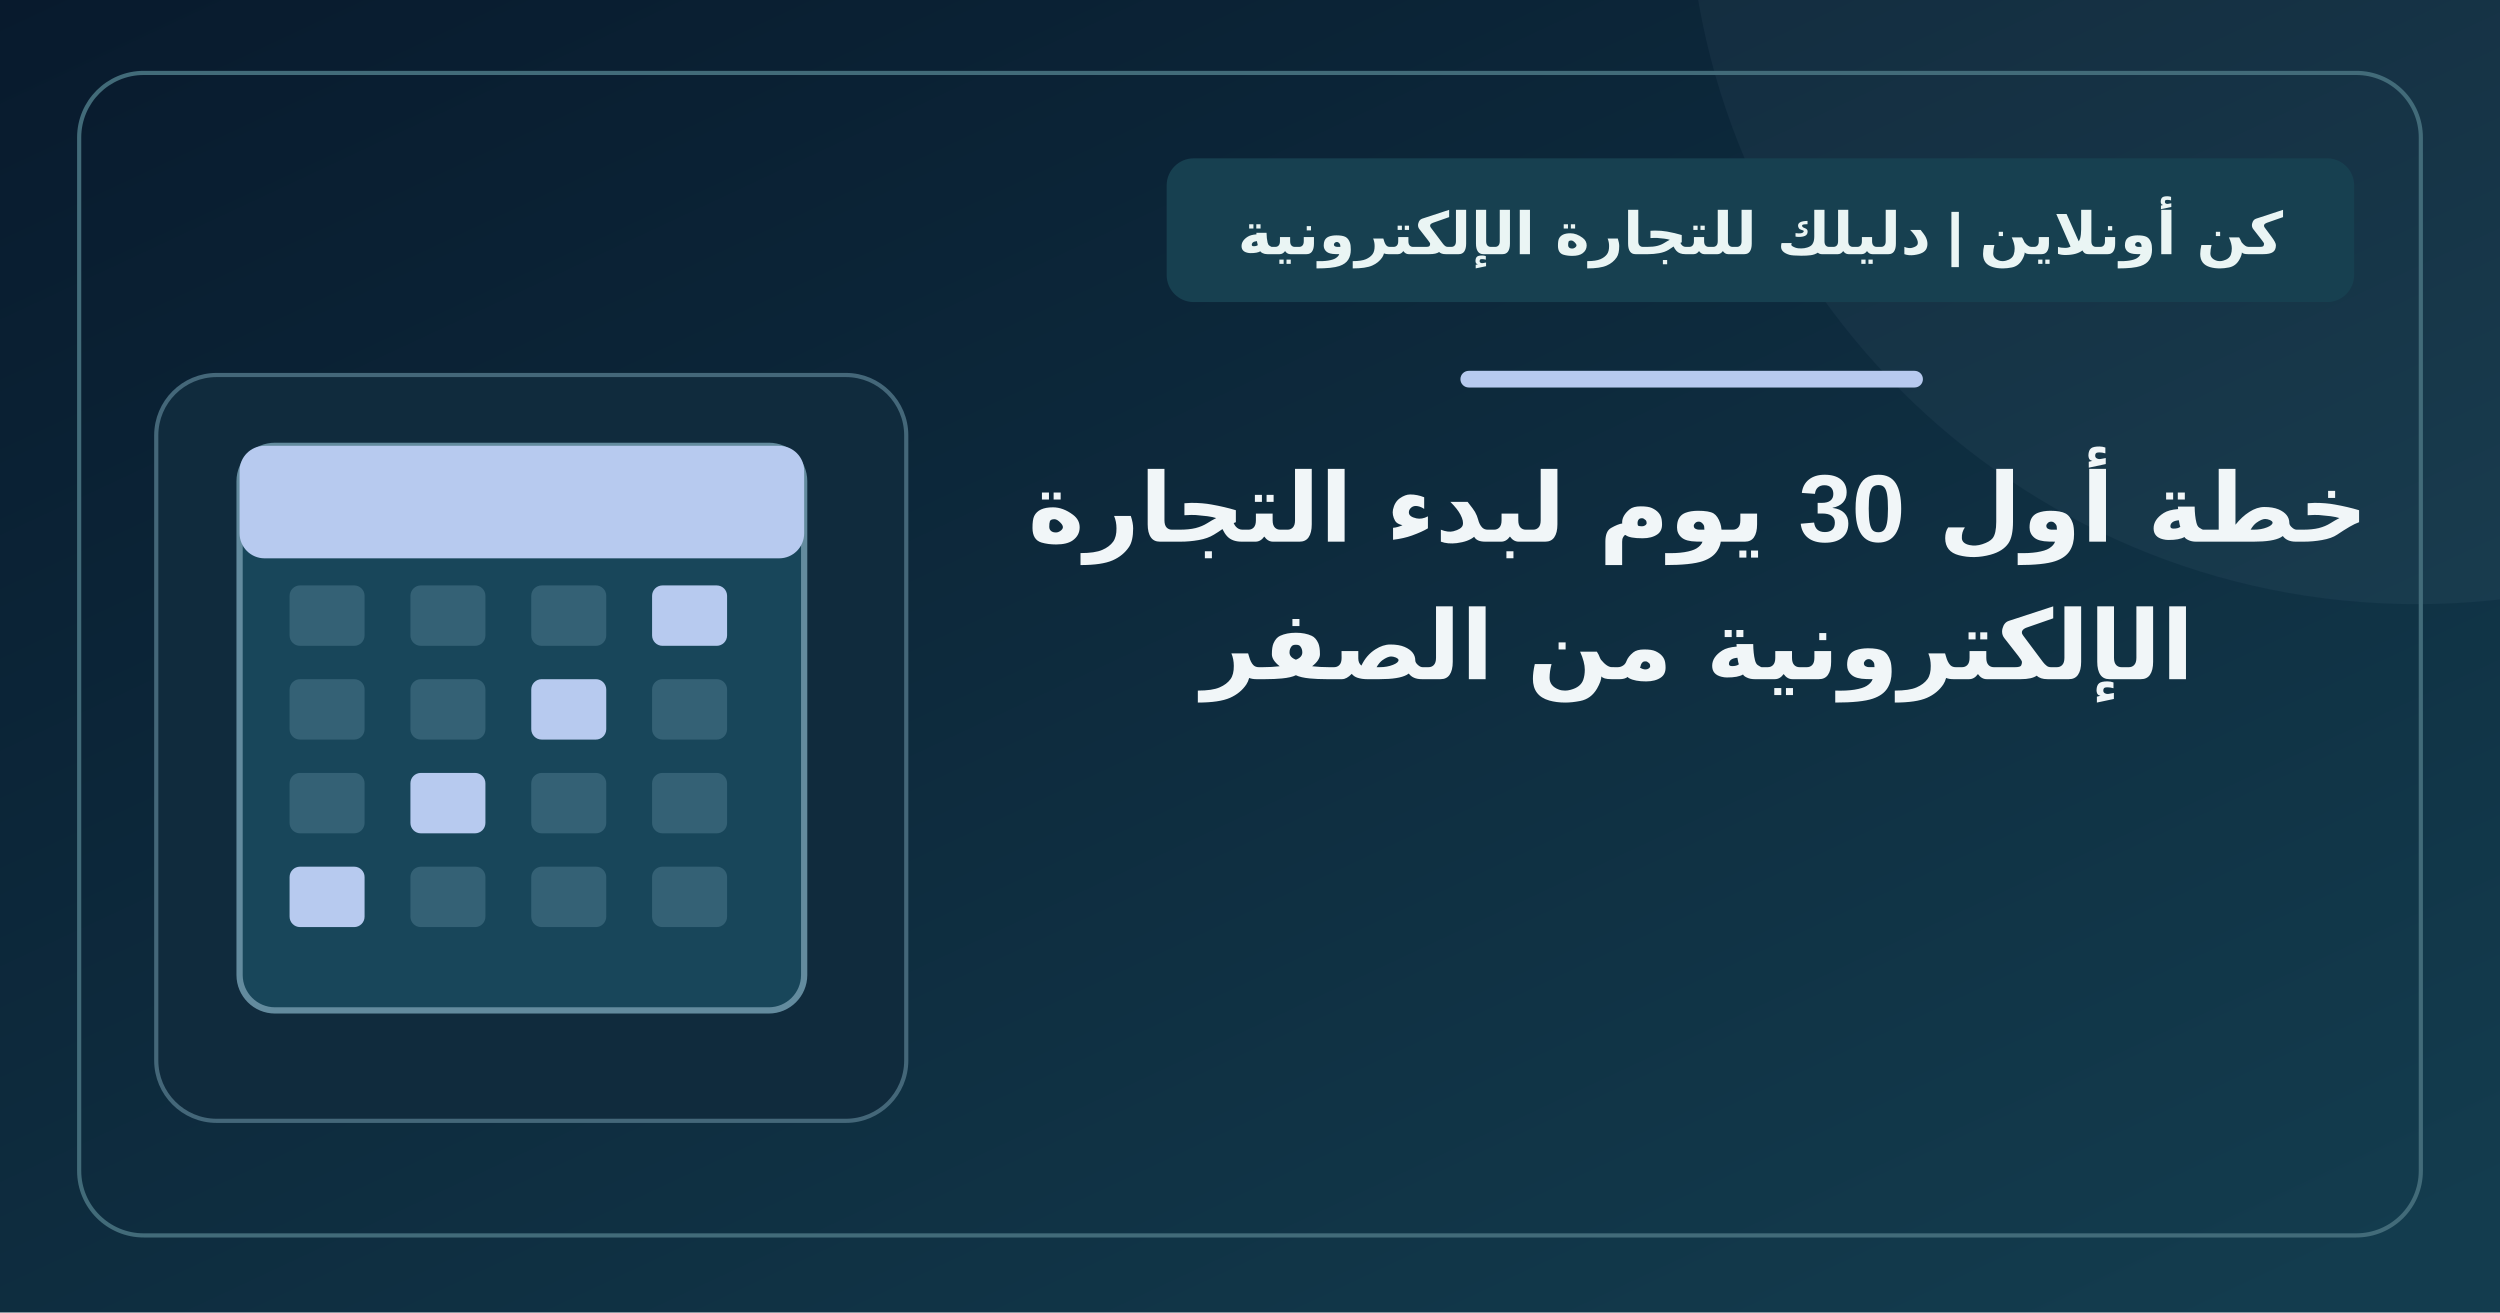
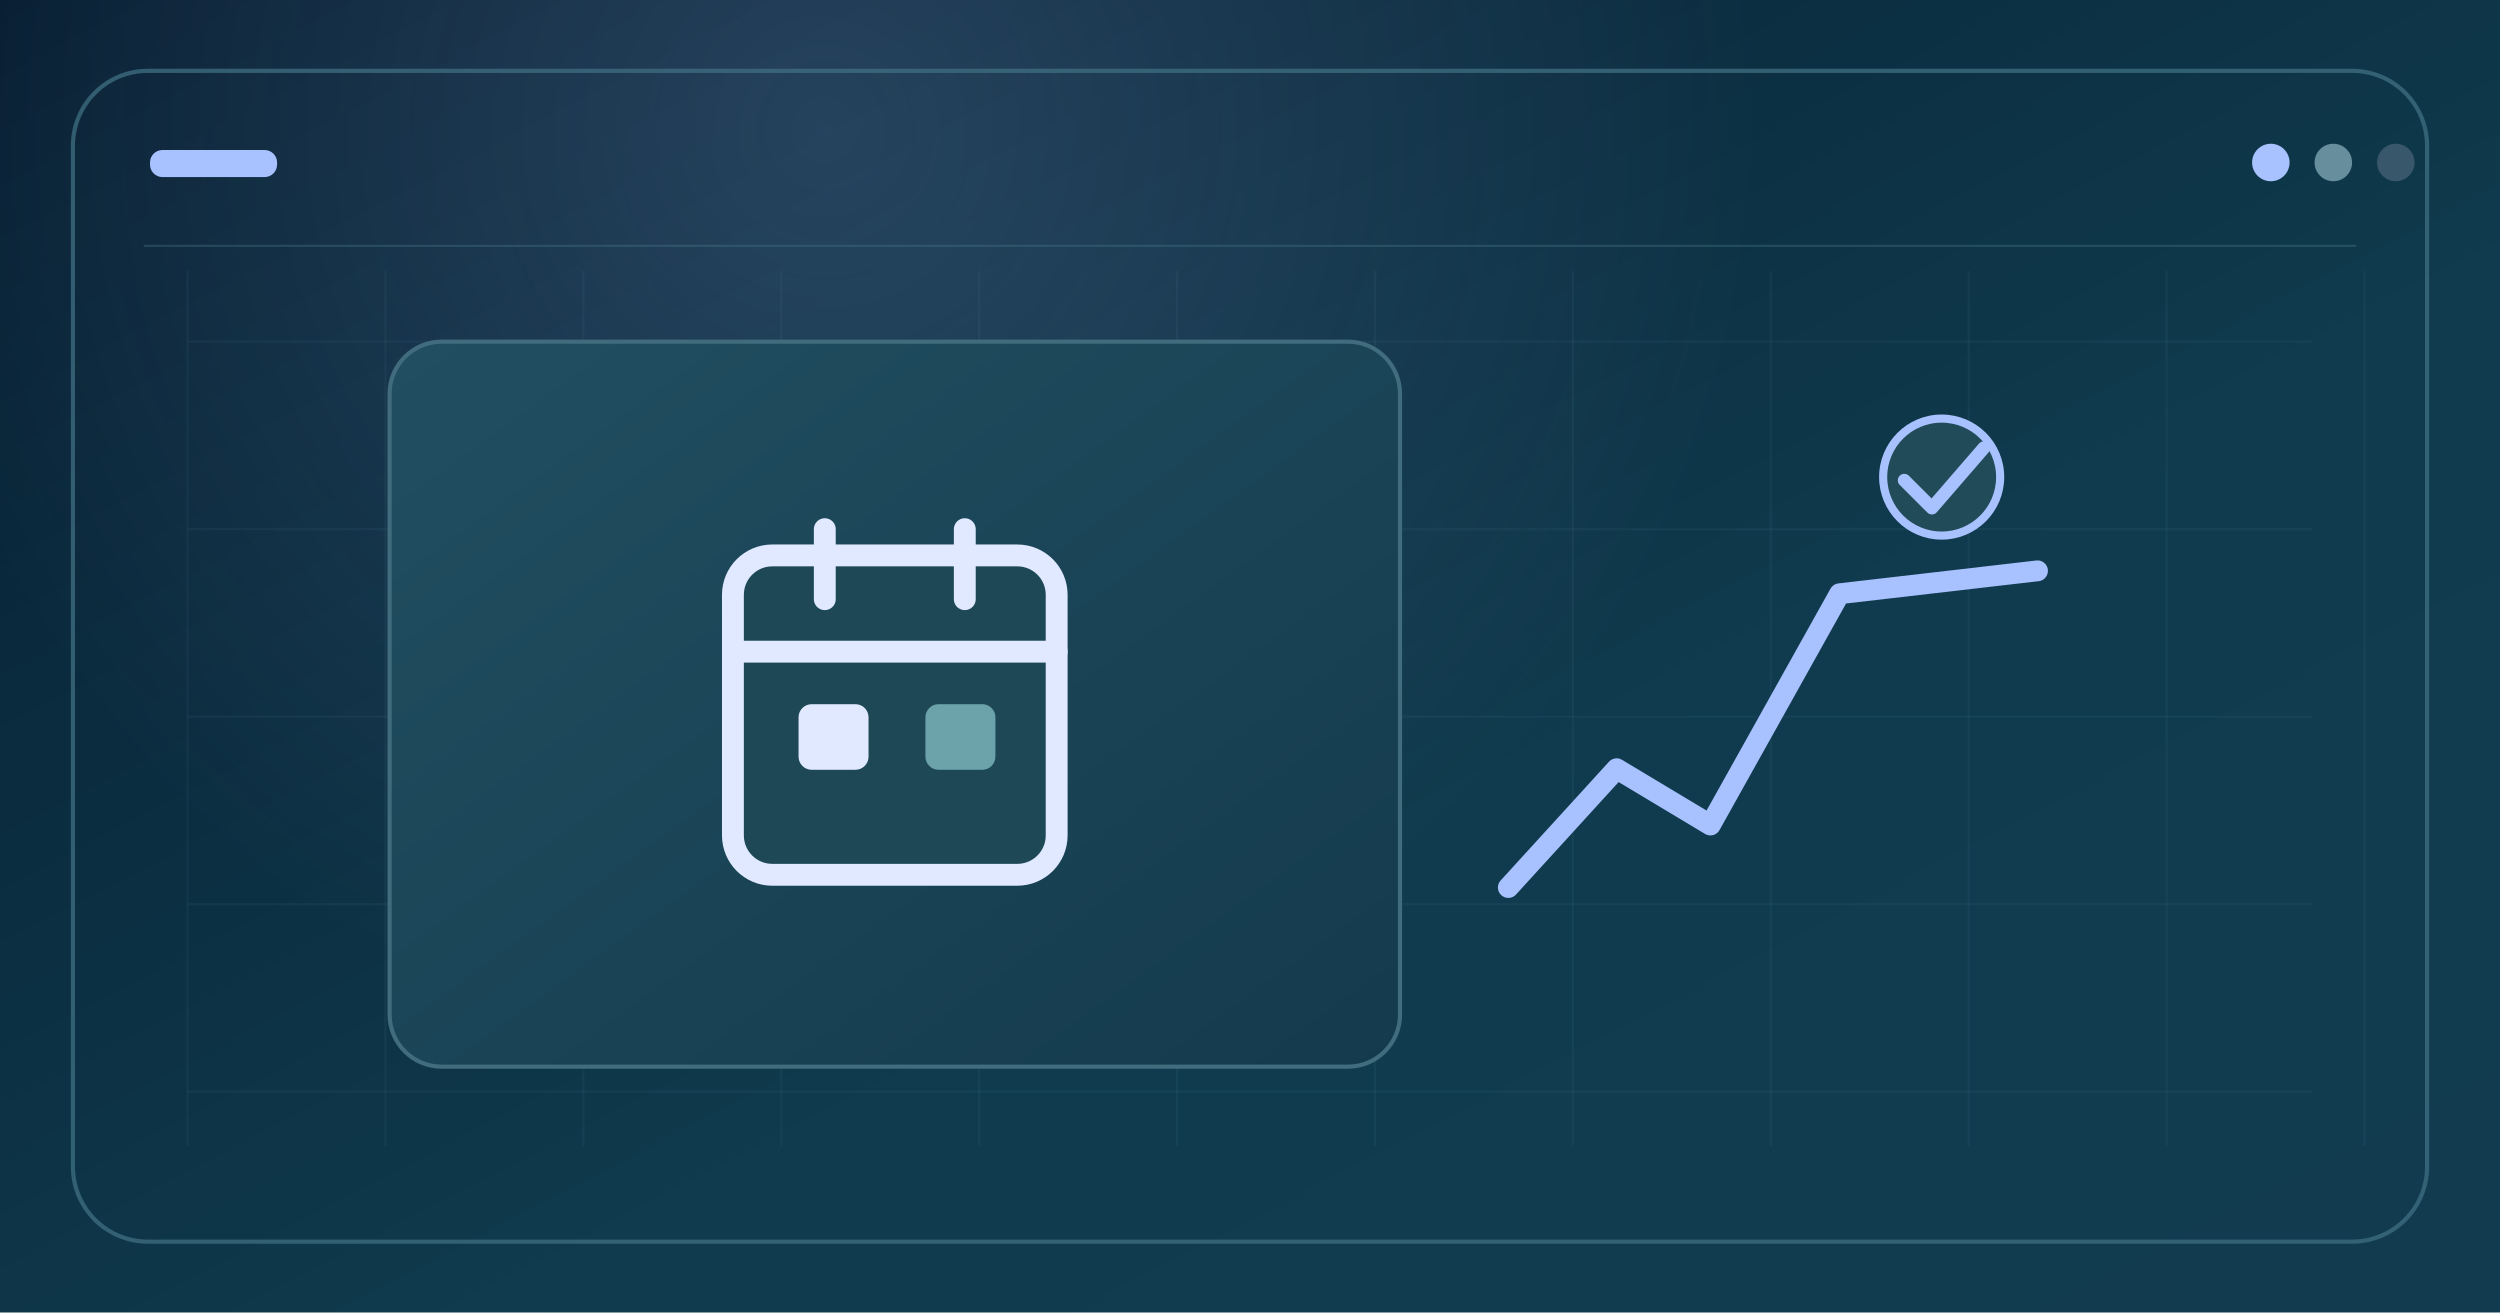
<svg xmlns="http://www.w3.org/2000/svg" width="1200" height="630" viewBox="0 0 1200 630" role="img" aria-labelledby="title desc">
  <defs>
-     <linearGradient id="g" x2=".9" y2="1">
-       <stop stop-color="#081a2d" />
-       <stop offset="1" stop-color="#133c4e" />
+     <linearGradient id="back" x1="0" y1="0" x2="1" y2="1">
+       <stop stop-color="#061d30" />
+       <stop offset=".62" stop-color="#103b4e" />
+       <stop offset="1" stop-color="#123b50" />
    </linearGradient>
+     <linearGradient id="glass" x1="0" y1="0" x2="1" y2="1">
+       <stop stop-color="#214f61" />
+       <stop offset="1" stop-color="#143a4d" />
+     </linearGradient>
+     <radialGradient id="bloom">
+       <stop stop-color="#a8c1ff" stop-opacity=".18" />
+       <stop offset="1" stop-color="#a8c1ff" stop-opacity="0" />
+     </radialGradient>
  </defs>
-   <rect width="1200" height="630" fill="url(#g)" />
-   <circle cx="1160" cy="-60" r="350" fill="#b7caef" opacity=".05" />
-   <rect x="38" y="35" width="1124" height="558" rx="31" fill="none" stroke="#426b79" stroke-width="2" />
-   <rect x="75" y="180" width="360" height="358" rx="29" fill="#102b3d" stroke="#446779" stroke-width="2" />
-   <rect x="115" y="214" width="271" height="271" rx="17" fill="#18465a" stroke="#638b9e" stroke-width="3" />
-   <rect x="115" y="214" width="271" height="54" rx="12" fill="#b7caef" stroke="none" stroke-width="3" />
-   <rect x="139" y="281" width="36" height="29" rx="5" fill="#346175" stroke="none" stroke-width="3" />
-   <rect x="197" y="281" width="36" height="29" rx="5" fill="#346175" stroke="none" stroke-width="3" />
-   <rect x="255" y="281" width="36" height="29" rx="5" fill="#346175" stroke="none" stroke-width="3" />
-   <rect x="313" y="281" width="36" height="29" rx="5" fill="#b7caef" stroke="none" stroke-width="3" />
-   <rect x="139" y="326" width="36" height="29" rx="5" fill="#346175" stroke="none" stroke-width="3" />
-   <rect x="197" y="326" width="36" height="29" rx="5" fill="#346175" stroke="none" stroke-width="3" />
-   <rect x="255" y="326" width="36" height="29" rx="5" fill="#b7caef" stroke="none" stroke-width="3" />
-   <rect x="313" y="326" width="36" height="29" rx="5" fill="#346175" stroke="none" stroke-width="3" />
-   <rect x="139" y="371" width="36" height="29" rx="5" fill="#346175" stroke="none" stroke-width="3" />
-   <rect x="197" y="371" width="36" height="29" rx="5" fill="#b7caef" stroke="none" stroke-width="3" />
-   <rect x="255" y="371" width="36" height="29" rx="5" fill="#346175" stroke="none" stroke-width="3" />
-   <rect x="313" y="371" width="36" height="29" rx="5" fill="#346175" stroke="none" stroke-width="3" />
-   <rect x="139" y="416" width="36" height="29" rx="5" fill="#b7caef" stroke="none" stroke-width="3" />
-   <rect x="197" y="416" width="36" height="29" rx="5" fill="#346175" stroke="none" stroke-width="3" />
-   <rect x="255" y="416" width="36" height="29" rx="5" fill="#346175" stroke="none" stroke-width="3" />
-   <rect x="313" y="416" width="36" height="29" rx="5" fill="#346175" stroke="none" stroke-width="3" />
-   <rect x="560" y="76" width="570" height="69" rx="13" fill="#174050" />
-   <text x="845" y="122" text-anchor="middle" direction="rtl" font-family="Cairo,Tajawal,Arial,sans-serif" font-weight="700" font-size="28" fill="#eaf5f4">كن أونلاين | دليلك للتجارة الإلكترونية</text>
-   <rect x="701" y="178" width="222" height="8" rx="4" fill="#b7caef" />
-   <text x="815" y="260" text-anchor="middle" direction="rtl" font-family="Cairo,Tajawal,Arial,sans-serif" font-weight="700" font-size="46" fill="#f1f6f8">خطة أول 30 يوم لبدء التجارة</text>
-   <text x="815" y="326" text-anchor="middle" direction="rtl" font-family="Cairo,Tajawal,Arial,sans-serif" font-weight="700" font-size="46" fill="#f1f6f8">الإلكترونية من الصفر</text>
+   <rect width="1200" height="630" fill="url(#back)" />
+   <circle cx="396" cy="62" r="450" fill="url(#bloom)" />
+   <rect x="35" y="34" width="1130" height="562" rx="36" fill="none" stroke="#3f6f81" stroke-width="2" opacity=".75" />
+   <path d="M69 118H1131" stroke="#4c7f8b" stroke-width="1" opacity=".34" />
+   <rect x="72" y="72" width="61" height="13" rx="6" fill="#a8c1ff" />
+   <circle cx="1090" cy="78" r="9" fill="#a8c1ff" />
+   <circle cx="1120" cy="78" r="9" fill="#668e9d" />
+   <circle cx="1150" cy="78" r="9" fill="#38576b" />
+   <g stroke="#508396" stroke-opacity=".10" stroke-width="1">
+     <path d="M90 130V550" />
+     <path d="M185 130V550" />
+     <path d="M280 130V550" />
+     <path d="M375 130V550" />
+     <path d="M470 130V550" />
+     <path d="M565 130V550" />
+     <path d="M660 130V550" />
+     <path d="M755 130V550" />
+     <path d="M850 130V550" />
+     <path d="M945 130V550" />
+     <path d="M1040 130V550" />
+     <path d="M1135 130V550" />
+     <path d="M90 164H1110" />
+     <path d="M90 254H1110" />
+     <path d="M90 344H1110" />
+     <path d="M90 434H1110" />
+     <path d="M90 524H1110" />
+   </g>
+   <rect x="187" y="164" width="485" height="348" rx="25" fill="url(#glass)" stroke="#416c7d" stroke-width="2" />
+   <g transform="translate(324.5 233) scale(2.1)">
+     <rect x="13" y="16" width="74" height="73" rx="9" fill="#1e4856" stroke="#e0e9ff" stroke-width="5" />
+     <path d="M13 38H87M34 10V26M66 10V26" fill="none" stroke="#e0e9ff" stroke-width="5" stroke-linecap="round" stroke-linejoin="round" />
+     <rect x="28" y="50" width="16" height="15" rx="3" fill="#e0e9ff" stroke="none" stroke-width="0" />
+     <rect x="57" y="50" width="16" height="15" rx="3" fill="#6ca2a9" stroke="none" stroke-width="0" />
+   </g>
+   <path d="M724 426L776 369L821 396L883 285L978 274" fill="none" stroke="#a8c1ff" stroke-width="10" stroke-linecap="round" stroke-linejoin="round" />
+   <g transform="translate(893 190) scale(0.78)">
+     <circle cx="50" cy="50" r="36" fill="#214b58" stroke="#a8c1ff" stroke-width="5" />
+     <path d="M27 52L44 69L76 32" fill="none" stroke="#a8c1ff" stroke-width="8" stroke-linecap="round" stroke-linejoin="round" />
+   </g>
</svg>
